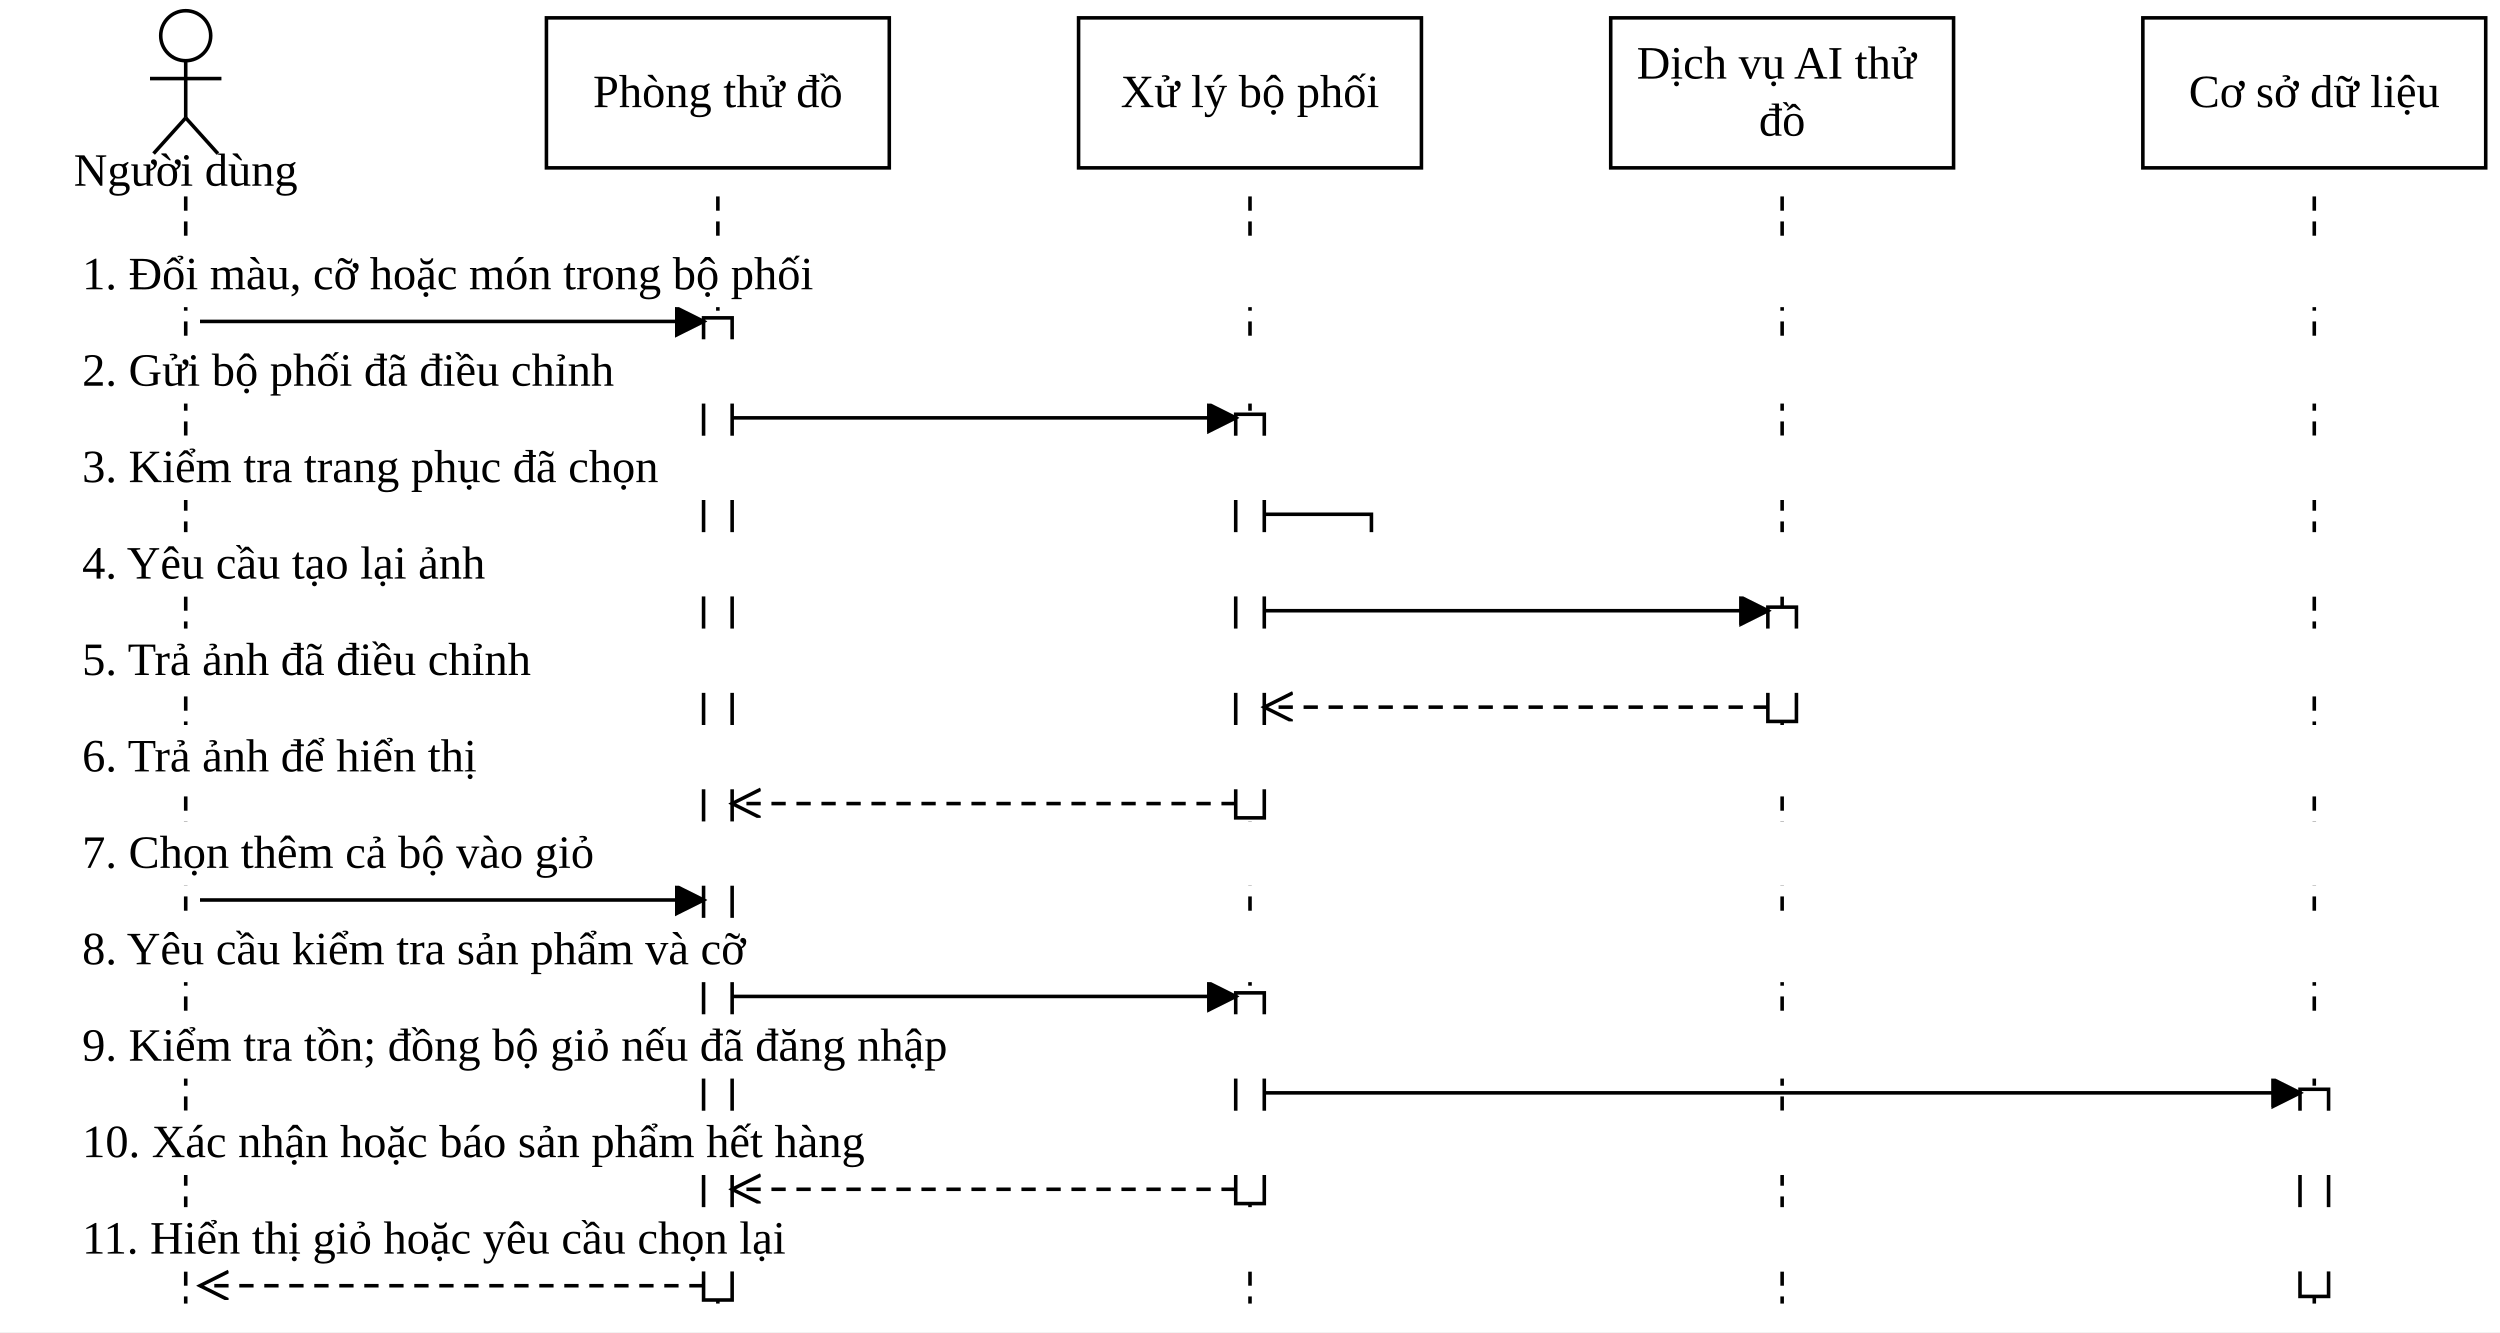
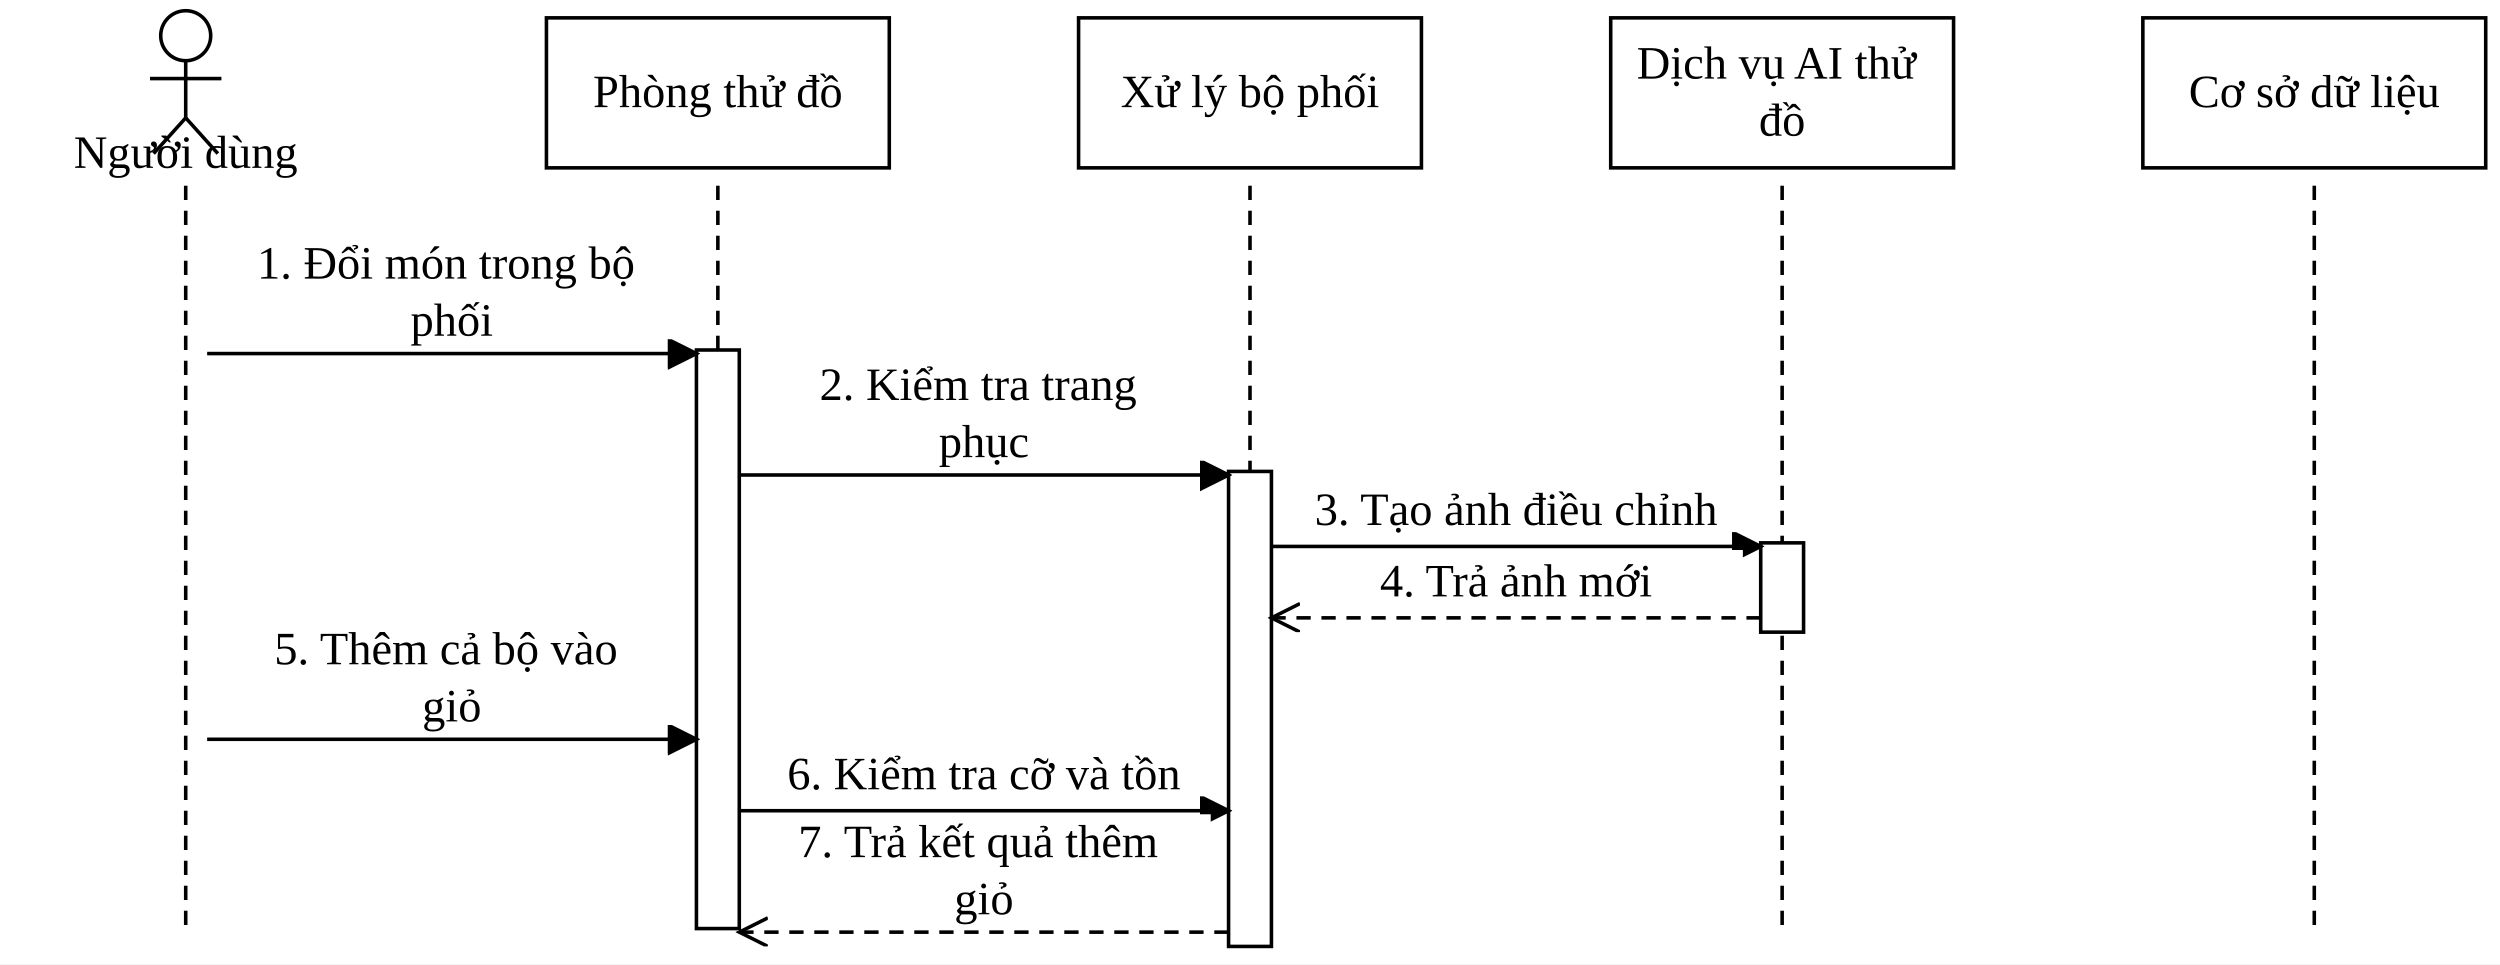
- <svg xmlns="http://www.w3.org/2000/svg" width="700" height="373" viewBox="0 0 700 373">
+ <svg xmlns="http://www.w3.org/2000/svg" width="700" height="270" viewBox="0 0 700 270">
  <rect width="100%" height="100%" fill="white" />
  <defs>
    <marker id="filled" viewBox="0 0 9 9" refX="8" refY="4" markerWidth="9" markerHeight="9" orient="auto" markerUnits="userSpaceOnUse">
      <path d="M 0 0 L 8 4 L 0 8 Z" fill="black" stroke="black" stroke-width="1.0" />
    </marker>
    <marker id="open" viewBox="0 0 9 9" refX="8" refY="4" markerWidth="9" markerHeight="9" orient="auto" markerUnits="userSpaceOnUse">
      <path d="M 0 0 L 8 4 L 0 8" fill="none" stroke="black" stroke-width="1.0" />
    </marker>
    <marker id="triangle" viewBox="0 0 9 9" refX="8" refY="4" markerWidth="9" markerHeight="9" orient="auto" markerUnits="userSpaceOnUse">
      <path d="M 0 0 L 8 4 L 0 8 Z" fill="white" stroke="black" stroke-width="1.0" />
    </marker>
  </defs>
-   <polyline stroke="black" stroke-width="1.0" fill="none" stroke-dasharray="4 3" points="52.0,55 52.0,365" />
-   <polyline stroke="black" stroke-width="1.0" fill="none" stroke-dasharray="4 3" points="201.0,55 201.0,365" />
-   <polyline stroke="black" stroke-width="1.0" fill="none" stroke-dasharray="4 3" points="350.0,55 350.0,365" />
-   <polyline stroke="black" stroke-width="1.0" fill="none" stroke-dasharray="4 3" points="499.0,55 499.0,365" />
-   <polyline stroke="black" stroke-width="1.0" fill="none" stroke-dasharray="4 3" points="648.0,55 648.0,365" />
-   <rect stroke="black" stroke-width="1.0" fill="white" x="495.0" y="170" width="8" height="32" />
-   <rect stroke="black" stroke-width="1.0" fill="white" x="346.0" y="116" width="8" height="113" />
-   <rect stroke="black" stroke-width="1.0" fill="white" x="346.0" y="278" width="8" height="59" />
-   <rect stroke="black" stroke-width="1.0" fill="white" x="197.0" y="89" width="8" height="275" />
-   <rect stroke="black" stroke-width="1.0" fill="white" x="644.0" y="305" width="8" height="58" />
-   <rect x="18" y="68" width="664" height="18" fill="white" />
-   <text x="23" y="81.0" text-anchor="start" font-family="Times New Roman" font-size="13" font-weight="normal" font-style="normal" fill="black">
-     <tspan x="23" dy="0">1. Đổi màu, cỡ hoặc món trong bộ phối</tspan>
+   <polyline stroke="black" stroke-width="1.0" fill="none" stroke-dasharray="4 3" points="52.0,52 52.0,262" />
+   <polyline stroke="black" stroke-width="1.0" fill="none" stroke-dasharray="4 3" points="201.0,52 201.0,262" />
+   <polyline stroke="black" stroke-width="1.0" fill="none" stroke-dasharray="4 3" points="350.0,52 350.0,262" />
+   <polyline stroke="black" stroke-width="1.0" fill="none" stroke-dasharray="4 3" points="499.0,52 499.0,262" />
+   <polyline stroke="black" stroke-width="1.0" fill="none" stroke-dasharray="4 3" points="648.0,52 648.0,262" />
+   <rect stroke="black" stroke-width="1.0" fill="white" x="493.0" y="152" width="12" height="25" />
+   <rect stroke="black" stroke-width="1.0" fill="white" x="344.0" y="132" width="12" height="133" />
+   <rect stroke="black" stroke-width="1.0" fill="white" x="195.0" y="98" width="12" height="162" />
+   <rect x="63.0" y="66" width="127.0" height="32" fill="white" />
+   <text x="126.5" y="78.0" text-anchor="middle" font-family="Times New Roman" font-size="13" font-weight="normal" font-style="normal" fill="black">
+     <tspan x="126.5" dy="0">1. Đổi món trong bộ</tspan>
+     <tspan x="126.5" dy="16">phối</tspan>
  </text>
-   <polyline stroke="black" stroke-width="1.0" fill="none" points="56.0,90 197.0,90" marker-end="url(#filled)" />
-   <rect x="18" y="95" width="664" height="18" fill="white" />
-   <text x="23" y="108.0" text-anchor="start" font-family="Times New Roman" font-size="13" font-weight="normal" font-style="normal" fill="black">
-     <tspan x="23" dy="0">2. Gửi bộ phối đã điều chỉnh</tspan>
+   <polyline stroke="black" stroke-width="1.0" fill="none" points="58.0,99 195.0,99" marker-end="url(#filled)" />
+   <rect x="212.0" y="100" width="127.0" height="32" fill="white" />
+   <text x="275.5" y="112.0" text-anchor="middle" font-family="Times New Roman" font-size="13" font-weight="normal" font-style="normal" fill="black">
+     <tspan x="275.5" dy="0">2. Kiểm tra trang</tspan>
+     <tspan x="275.5" dy="16">phục</tspan>
  </text>
-   <polyline stroke="black" stroke-width="1.0" fill="none" points="205.0,117 346.0,117" marker-end="url(#filled)" />
-   <rect x="18" y="122" width="664" height="18" fill="white" />
-   <text x="23" y="135.0" text-anchor="start" font-family="Times New Roman" font-size="13" font-weight="normal" font-style="normal" fill="black">
-     <tspan x="23" dy="0">3. Kiểm tra trang phục đã chọn</tspan>
+   <polyline stroke="black" stroke-width="1.0" fill="none" points="207.0,133 344.0,133" marker-end="url(#filled)" />
+   <rect x="361.0" y="134" width="127.0" height="18" fill="white" />
+   <text x="424.5" y="147.0" text-anchor="middle" font-family="Times New Roman" font-size="13" font-weight="normal" font-style="normal" fill="black">
+     <tspan x="424.5" dy="0">3. Tạo ảnh điều chỉnh</tspan>
  </text>
-   <polyline stroke="black" stroke-width="1.0" fill="none" points="354.0,144 384.0,144 384.0,156 355.0,156" marker-end="url(#filled)" />
-   <rect x="18" y="149" width="664" height="18" fill="white" />
-   <text x="23" y="162.0" text-anchor="start" font-family="Times New Roman" font-size="13" font-weight="normal" font-style="normal" fill="black">
-     <tspan x="23" dy="0">4. Yêu cầu tạo lại ảnh</tspan>
+   <polyline stroke="black" stroke-width="1.0" fill="none" points="356.0,153 493.0,153" marker-end="url(#filled)" />
+   <rect x="361.0" y="154" width="127.0" height="18" fill="white" />
+   <text x="424.5" y="167.0" text-anchor="middle" font-family="Times New Roman" font-size="13" font-weight="normal" font-style="normal" fill="black">
+     <tspan x="424.5" dy="0">4. Trả ảnh mới</tspan>
  </text>
-   <polyline stroke="black" stroke-width="1.0" fill="none" points="354.0,171 495.0,171" marker-end="url(#filled)" />
-   <rect x="18" y="176" width="664" height="18" fill="white" />
-   <text x="23" y="189.0" text-anchor="start" font-family="Times New Roman" font-size="13" font-weight="normal" font-style="normal" fill="black">
-     <tspan x="23" dy="0">5. Trả ảnh đã điều chỉnh</tspan>
+   <polyline stroke="black" stroke-width="1.0" fill="none" stroke-dasharray="4 3" points="493.0,173 356.0,173" marker-end="url(#open)" />
+   <rect x="63.0" y="174" width="127.0" height="32" fill="white" />
+   <text x="126.5" y="186.0" text-anchor="middle" font-family="Times New Roman" font-size="13" font-weight="normal" font-style="normal" fill="black">
+     <tspan x="126.5" dy="0">5. Thêm cả bộ vào</tspan>
+     <tspan x="126.5" dy="16">giỏ</tspan>
  </text>
-   <polyline stroke="black" stroke-width="1.0" fill="none" stroke-dasharray="4 3" points="495.0,198 354.0,198" marker-end="url(#open)" />
-   <rect x="18" y="203" width="664" height="18" fill="white" />
-   <text x="23" y="216.0" text-anchor="start" font-family="Times New Roman" font-size="13" font-weight="normal" font-style="normal" fill="black">
-     <tspan x="23" dy="0">6. Trả ảnh để hiển thị</tspan>
+   <polyline stroke="black" stroke-width="1.0" fill="none" points="58.0,207 195.0,207" marker-end="url(#filled)" />
+   <rect x="212.0" y="208" width="127.0" height="18" fill="white" />
+   <text x="275.5" y="221.0" text-anchor="middle" font-family="Times New Roman" font-size="13" font-weight="normal" font-style="normal" fill="black">
+     <tspan x="275.5" dy="0">6. Kiểm tra cỡ và tồn</tspan>
  </text>
-   <polyline stroke="black" stroke-width="1.0" fill="none" stroke-dasharray="4 3" points="346.0,225 205.0,225" marker-end="url(#open)" />
-   <rect x="18" y="230" width="664" height="18" fill="white" />
-   <text x="23" y="243.0" text-anchor="start" font-family="Times New Roman" font-size="13" font-weight="normal" font-style="normal" fill="black">
-     <tspan x="23" dy="0">7. Chọn thêm cả bộ vào giỏ</tspan>
+   <polyline stroke="black" stroke-width="1.0" fill="none" points="207.0,227 344.0,227" marker-end="url(#filled)" />
+   <rect x="212.0" y="228" width="127.0" height="32" fill="white" />
+   <text x="275.5" y="240.0" text-anchor="middle" font-family="Times New Roman" font-size="13" font-weight="normal" font-style="normal" fill="black">
+     <tspan x="275.5" dy="0">7. Trả kết quả thêm</tspan>
+     <tspan x="275.5" dy="16">giỏ</tspan>
  </text>
-   <polyline stroke="black" stroke-width="1.0" fill="none" points="56.0,252 197.0,252" marker-end="url(#filled)" />
-   <rect x="18" y="257" width="664" height="18" fill="white" />
-   <text x="23" y="270.0" text-anchor="start" font-family="Times New Roman" font-size="13" font-weight="normal" font-style="normal" fill="black">
-     <tspan x="23" dy="0">8. Yêu cầu kiểm tra sản phẩm và cỡ</tspan>
-   </text>
-   <polyline stroke="black" stroke-width="1.0" fill="none" points="205.0,279 346.0,279" marker-end="url(#filled)" />
-   <rect x="18" y="284" width="664" height="18" fill="white" />
-   <text x="23" y="297.0" text-anchor="start" font-family="Times New Roman" font-size="13" font-weight="normal" font-style="normal" fill="black">
-     <tspan x="23" dy="0">9. Kiểm tra tồn; đồng bộ giỏ nếu đã đăng nhập</tspan>
-   </text>
-   <polyline stroke="black" stroke-width="1.0" fill="none" points="354.0,306 644.0,306" marker-end="url(#filled)" />
-   <rect x="18" y="311" width="664" height="18" fill="white" />
-   <text x="23" y="324.0" text-anchor="start" font-family="Times New Roman" font-size="13" font-weight="normal" font-style="normal" fill="black">
-     <tspan x="23" dy="0">10. Xác nhận hoặc báo sản phẩm hết hàng</tspan>
-   </text>
-   <polyline stroke="black" stroke-width="1.0" fill="none" stroke-dasharray="4 3" points="346.0,333 205.0,333" marker-end="url(#open)" />
-   <rect x="18" y="338" width="664" height="18" fill="white" />
-   <text x="23" y="351.0" text-anchor="start" font-family="Times New Roman" font-size="13" font-weight="normal" font-style="normal" fill="black">
-     <tspan x="23" dy="0">11. Hiển thị giỏ hoặc yêu cầu chọn lại</tspan>
-   </text>
-   <polyline stroke="black" stroke-width="1.0" fill="none" stroke-dasharray="4 3" points="197.0,360 56.0,360" marker-end="url(#open)" />
+   <polyline stroke="black" stroke-width="1.0" fill="none" stroke-dasharray="4 3" points="344.0,261 207.0,261" marker-end="url(#open)" />
  <ellipse stroke="black" stroke-width="1.0" fill="white" cx="52.0" cy="10.0" rx="7.0" ry="7.0" />
  <polyline stroke="black" stroke-width="1.0" fill="none" points="52.0,17 52.0,33" />
  <polyline stroke="black" stroke-width="1.0" fill="none" points="42.0,22 62.0,22" />
  <polyline stroke="black" stroke-width="1.0" fill="none" points="52.0,33 43.0,43" />
  <polyline stroke="black" stroke-width="1.0" fill="none" points="52.0,33 61.0,43" />
-   <text x="52.0" y="52.0" text-anchor="middle" font-family="Times New Roman" font-size="13" font-weight="normal" font-style="normal" fill="black">
+   <text x="52.0" y="47.0" text-anchor="middle" font-family="Times New Roman" font-size="13" font-weight="normal" font-style="normal" fill="black">
    <tspan x="52.0" dy="0">Người dùng</tspan>
  </text>
  <rect stroke="black" stroke-width="1.0" fill="white" x="153.0" y="5" width="96" height="42" />
  <text x="201.0" y="30.0" text-anchor="middle" font-family="Times New Roman" font-size="13" font-weight="normal" font-style="normal" fill="black">
    <tspan x="201.0" dy="0">Phòng thử đồ</tspan>
  </text>
  <rect stroke="black" stroke-width="1.0" fill="white" x="302.0" y="5" width="96" height="42" />
  <text x="350.0" y="30.0" text-anchor="middle" font-family="Times New Roman" font-size="13" font-weight="normal" font-style="normal" fill="black">
    <tspan x="350.0" dy="0">Xử lý bộ phối</tspan>
  </text>
  <rect stroke="black" stroke-width="1.0" fill="white" x="451.0" y="5" width="96" height="42" />
  <text x="499.0" y="22.0" text-anchor="middle" font-family="Times New Roman" font-size="13" font-weight="normal" font-style="normal" fill="black">
    <tspan x="499.0" dy="0">Dịch vụ AI thử</tspan>
    <tspan x="499.0" dy="16">đồ</tspan>
  </text>
  <rect stroke="black" stroke-width="1.0" fill="white" x="600.0" y="5" width="96" height="42" />
  <text x="648.0" y="30.0" text-anchor="middle" font-family="Times New Roman" font-size="13" font-weight="normal" font-style="normal" fill="black">
    <tspan x="648.0" dy="0">Cơ sở dữ liệu</tspan>
  </text>
</svg>
